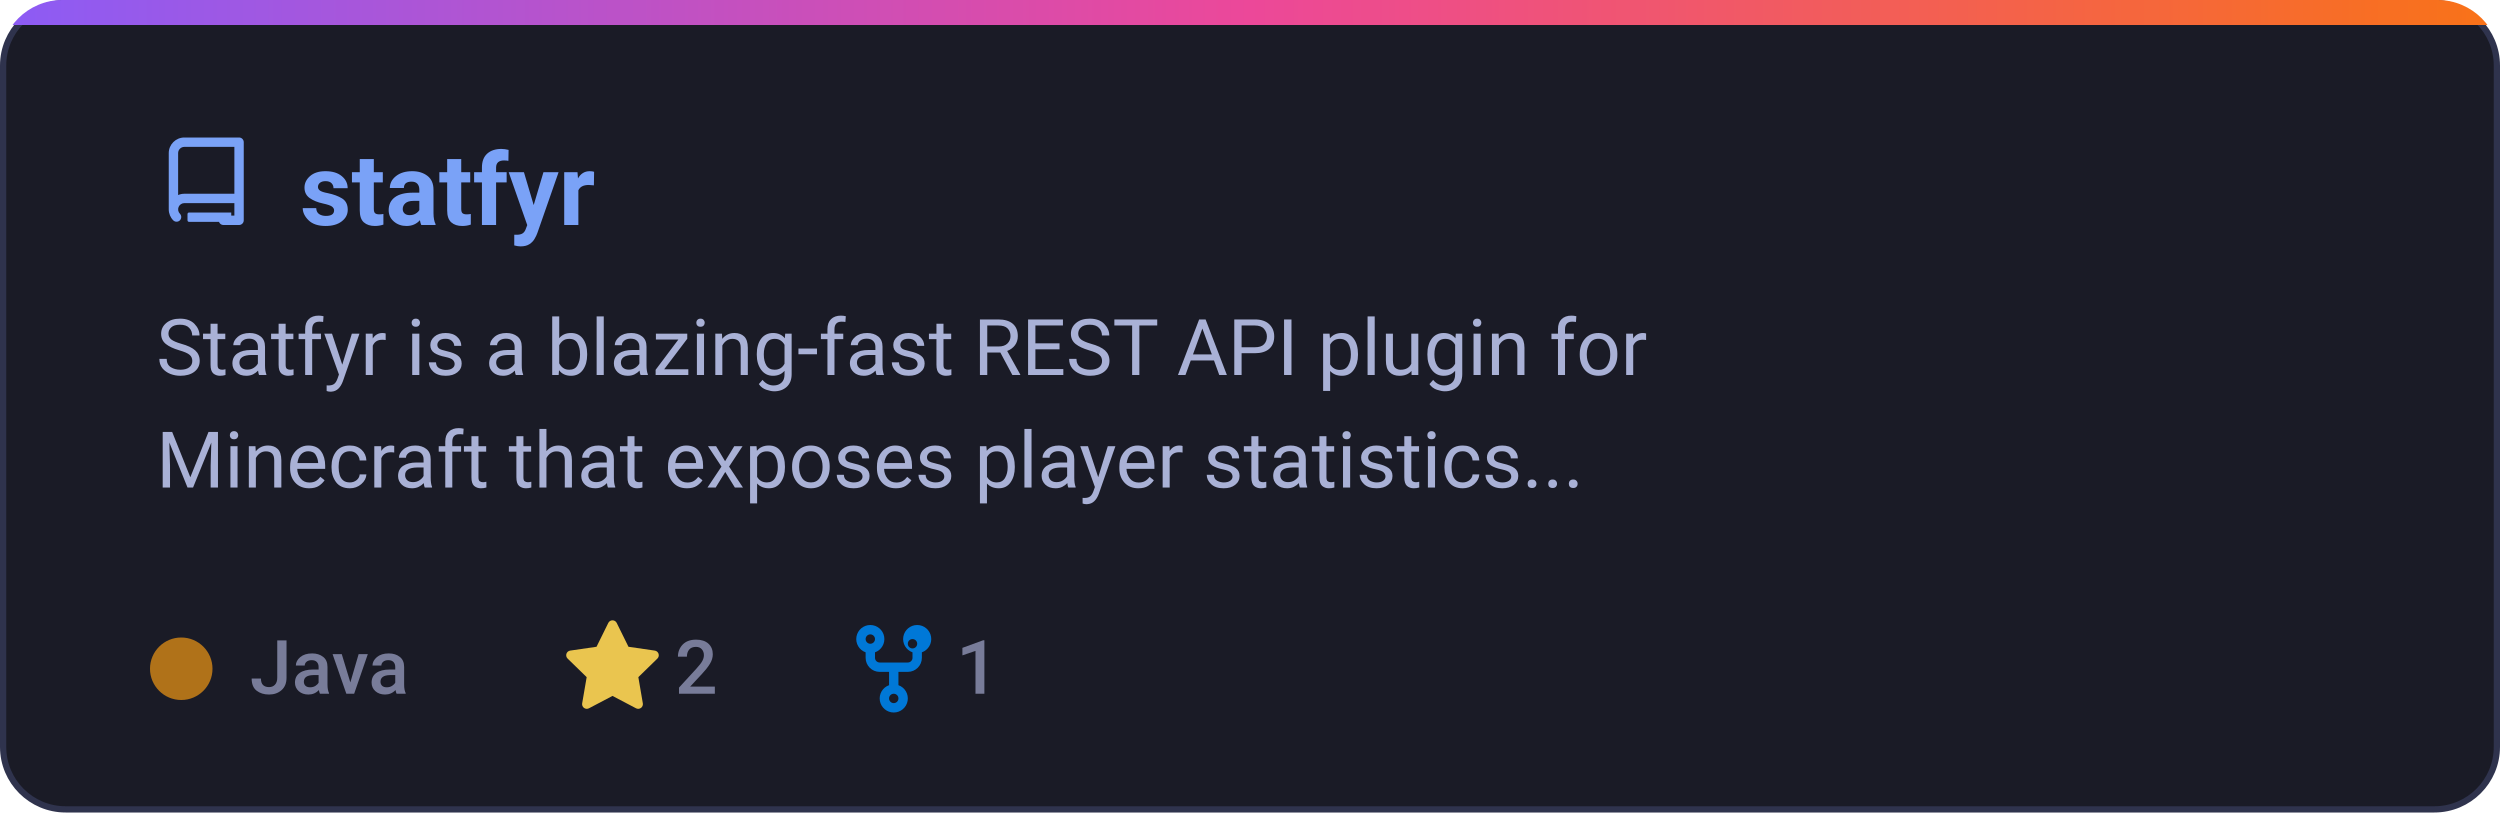
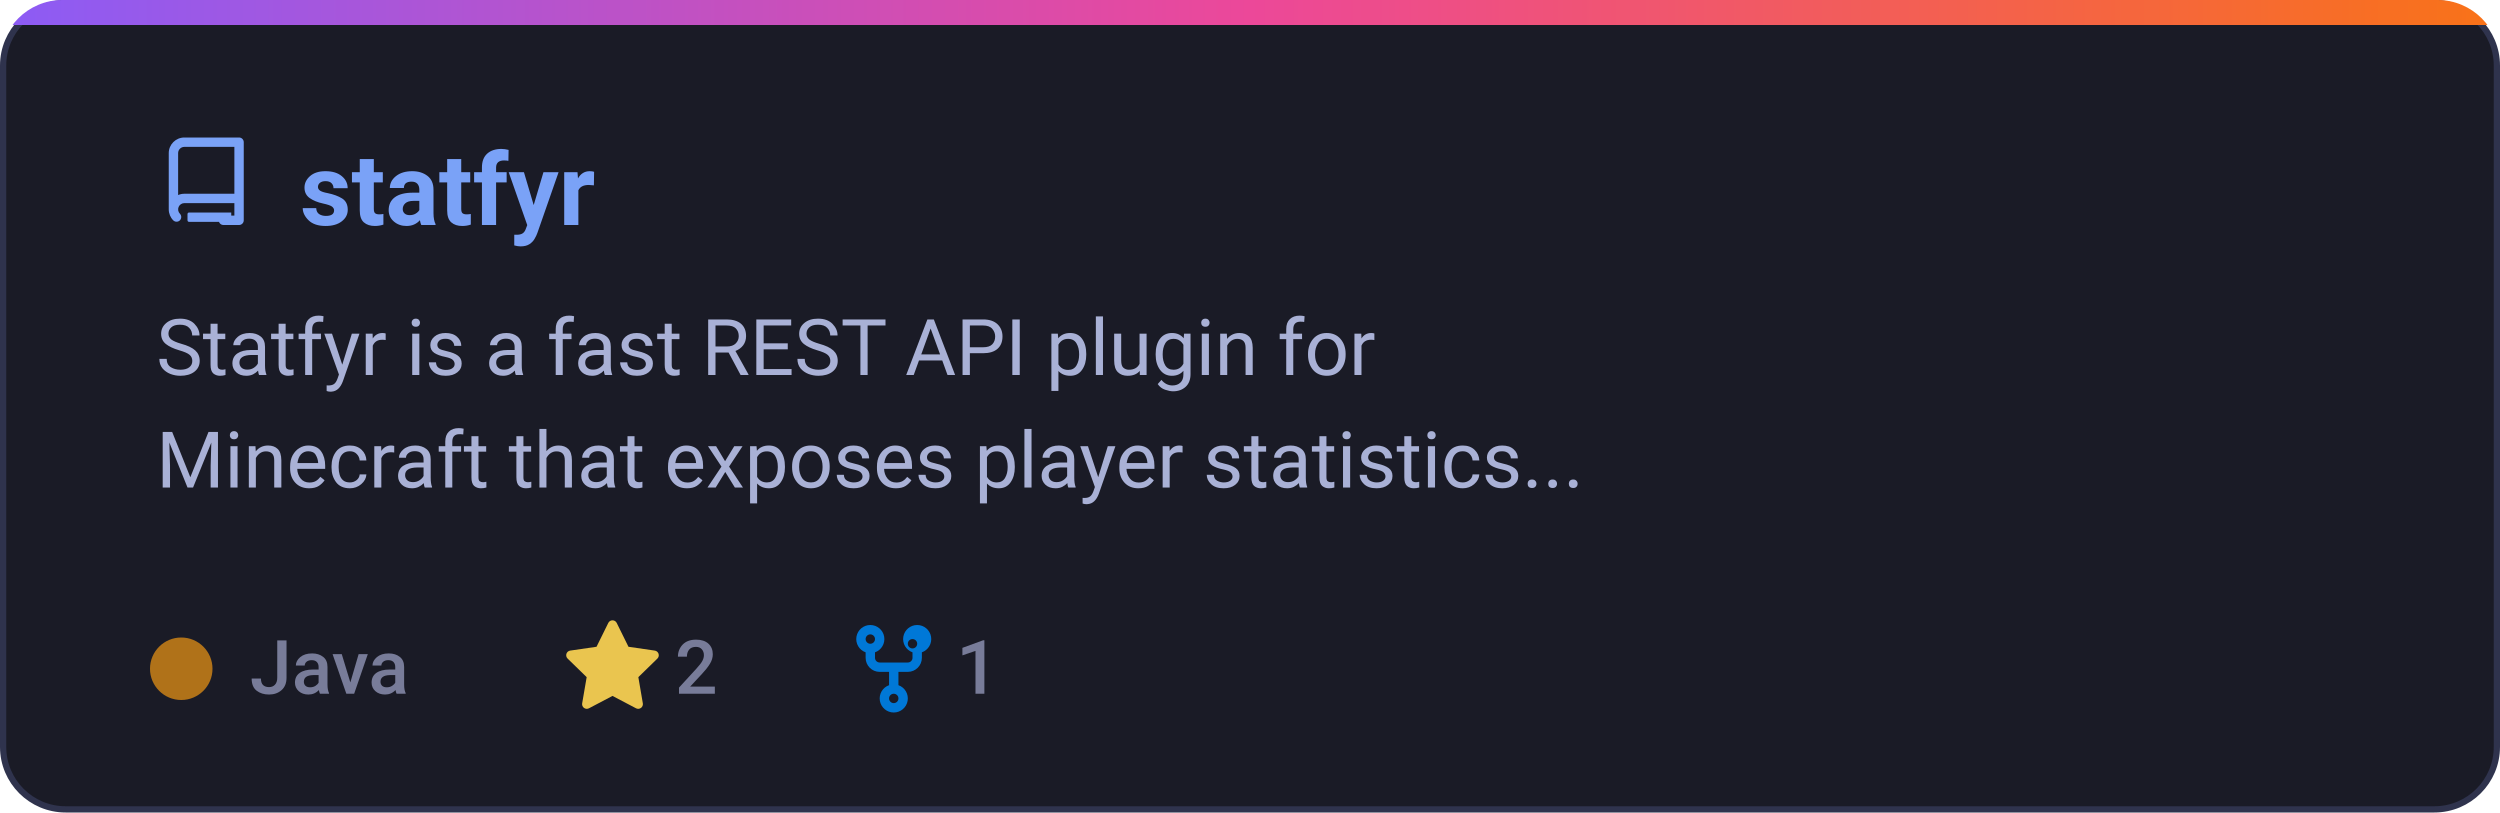
<svg xmlns="http://www.w3.org/2000/svg" width="400" height="130" viewBox="0 0 400 130" fill="none">
  <defs>
    <linearGradient id="grad-statfyr" x1="0%" y1="0%" x2="100%" y2="0%">
      <stop offset="0%" stop-color="#8b5cf6" />
      <stop offset="50%" stop-color="#ec4899" />
      <stop offset="100%" stop-color="#f97316" />
    </linearGradient>
    <clipPath id="card-clip-statfyr">
      <rect x="0" y="0" width="400" height="130" rx="10" />
    </clipPath>
    <style>
      .card-bg { fill: #1a1b26; stroke: #2f334d; stroke-width: 1px; }
      .card-title { font-family: -apple-system, BlinkMacSystemFont, 'Segoe UI', Roboto, Helvetica, Arial, sans-serif; font-size: 16px; font-weight: 600; fill: #7aa2f7; }
      .card-desc { font-family: -apple-system, BlinkMacSystemFont, 'Segoe UI', Roboto, Helvetica, Arial, sans-serif; font-size: 12.5px; fill: #a9b1d6; }
      .meta-text { font-family: -apple-system, BlinkMacSystemFont, 'Segoe UI', Roboto, Helvetica, Arial, sans-serif; font-size: 12px; fill: #787c99; font-weight: 500; }
      @media (prefers-color-scheme: light) {
        .card-bg { fill: #f7f8fc; stroke: #e1e4ea; }
        .card-title { fill: #2563eb; }
        .card-desc { fill: #4b5563; }
        .meta-text { fill: #6b7280; }
      }
    </style>
  </defs>
  <g clip-path="url(#card-clip-statfyr)">
    <rect class="card-bg" x="0.5" y="0.5" width="399" height="129" rx="10" />
    <rect x="0" y="0" width="400" height="4" fill="url(#grad-statfyr)" />
  </g>
  <g transform="translate(25, 22)">
    <path fill="#7aa2f7" d="M2 2.5A2.5 2.5 0 0 1 4.5 0h8.75a.75.75 0 0 1 .75.75v12.5a.75.75 0 0 1-.75.75h-2.5a.75.75 0 0 1 0-1.5h1.75v-2h-8a1 1 0 0 0-.714 1.7.75.75 0 1 1-1.072 1.05A2.495 2.495 0 0 1 2 11.5Zm10.5-1h-8a1 1 0 0 0-1 1v6.708A2.486 2.486 0 0 1 4.5 9h8ZM5 12.25a.25.25 0 0 1 .25-.25H12v1.5H5.25a.25.25 0 0 1-.25-.25Z" />
  </g>
  <text class="card-title" x="48" y="36">statfyr</text>
-   <text class="card-desc" x="25" y="60">Statfyr is a blazing-fast REST API plugin for</text>
+   <text class="card-desc" x="25" y="60">Statfyr is a fast REST API plugin for</text>
  <text class="card-desc" x="25" y="78">Minecraft that exposes player statistics...</text>
  <circle cx="29" cy="107" r="5" fill="#b07219" />
  <text class="meta-text" x="40" y="111">Java</text>
  <g transform="translate(90, 99)">
    <path fill="#eac54f" d="M8 .25a.75.75 0 0 1 .673.418l1.882 3.815 4.21.612a.75.75 0 0 1 .416 1.279l-3.046 2.97.719 4.192a.751.751 0 0 1-1.088.791L8 12.347l-3.766 1.98a.75.75 0 0 1-1.088-.79l.72-4.194L.818 6.374a.75.75 0 0 1 .416-1.28l4.21-.611L7.327.668A.75.75 0 0 1 8 .25Z" />
    <text class="meta-text" x="18" y="12">2</text>
  </g>
  <g transform="translate(135, 99)">
    <path fill="#0078d7" d="M5 3.25a.75.75 0 1 1-1.5 0 .75.75 0 0 1 1.5 0Zm0 2.122a2.25 2.25 0 1 0-1.5 0v.878A2.25 2.25 0 0 0 5.75 8.5h1.5v2.128a2.251 2.251 0 1 0 1.5 0V8.5h1.5a2.25 2.25 0 0 0 2.25-2.25v-.878a2.25 2.25 0 1 0-1.5 0v.878a.75.75 0 0 1-.75.75h-4.5A.75.75 0 0 1 5 6.25v-.878Zm3.75 7.378a.75.75 0 1 1-1.5 0 .75.75 0 0 1 1.5 0Zm3-8.75a.75.75 0 1 1-1.5 0 .75.75 0 0 1 1.5 0Z" />
    <text class="meta-text" x="18" y="12">1</text>
  </g>
</svg>
